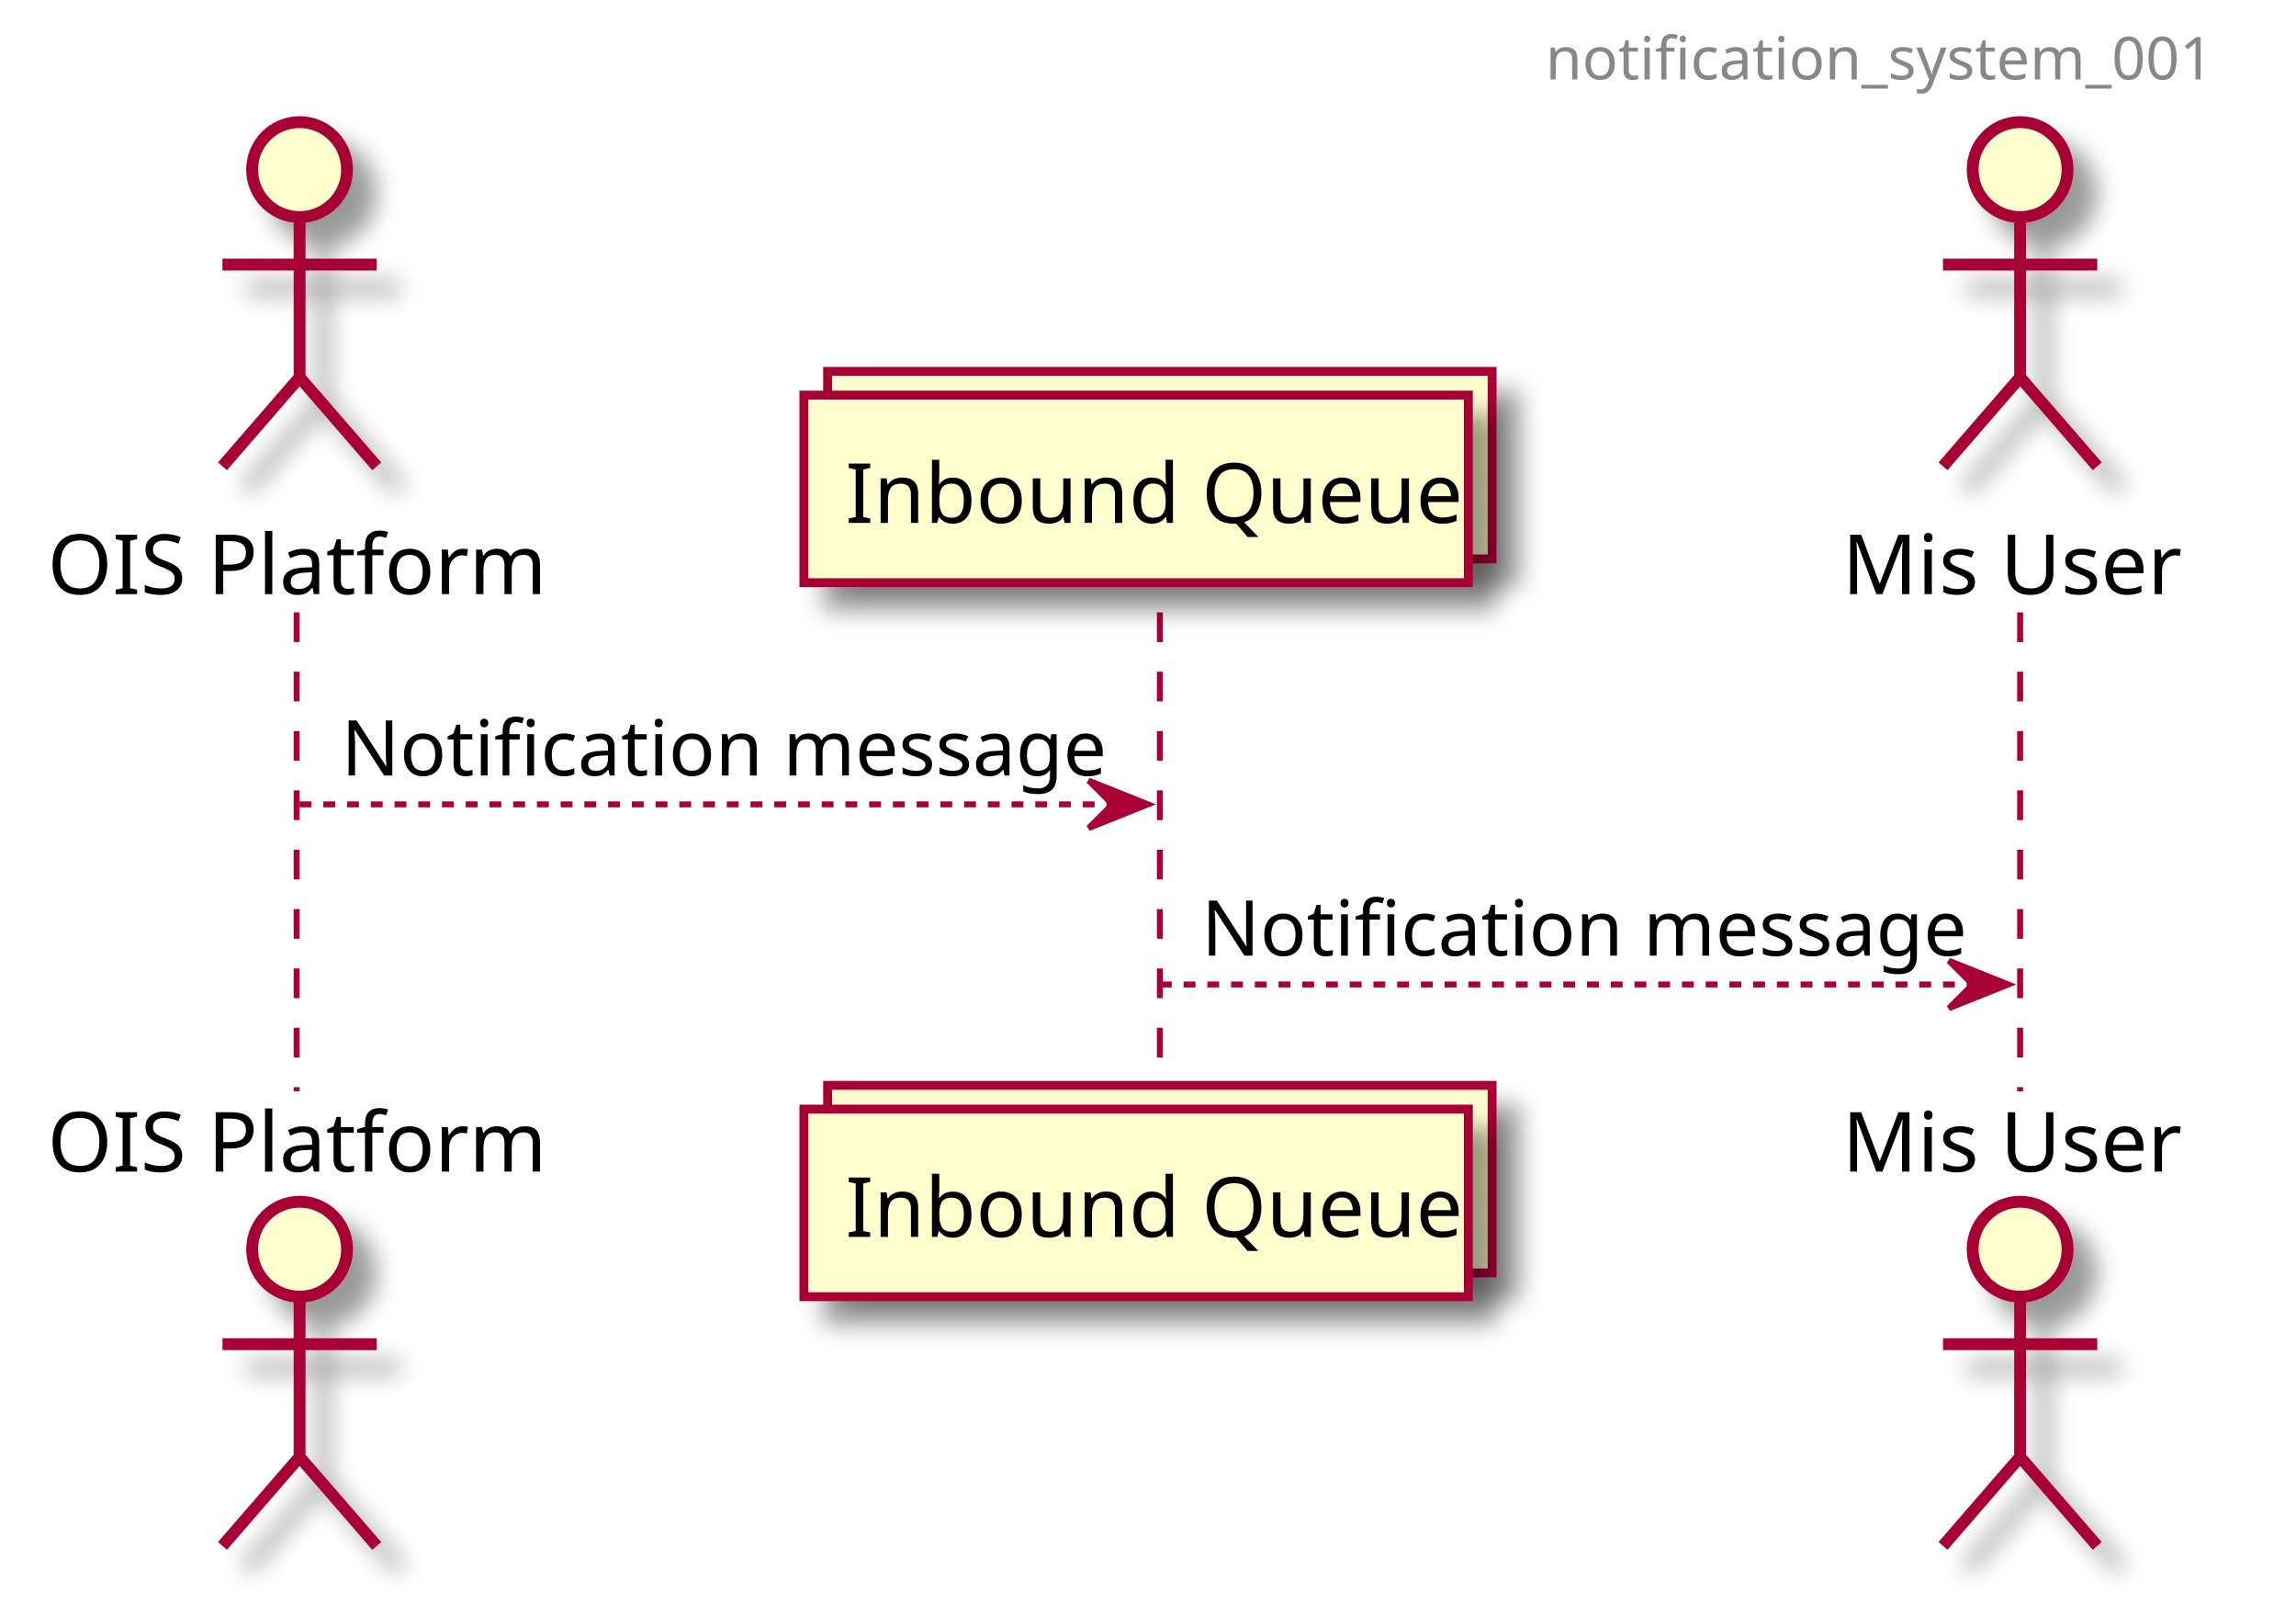
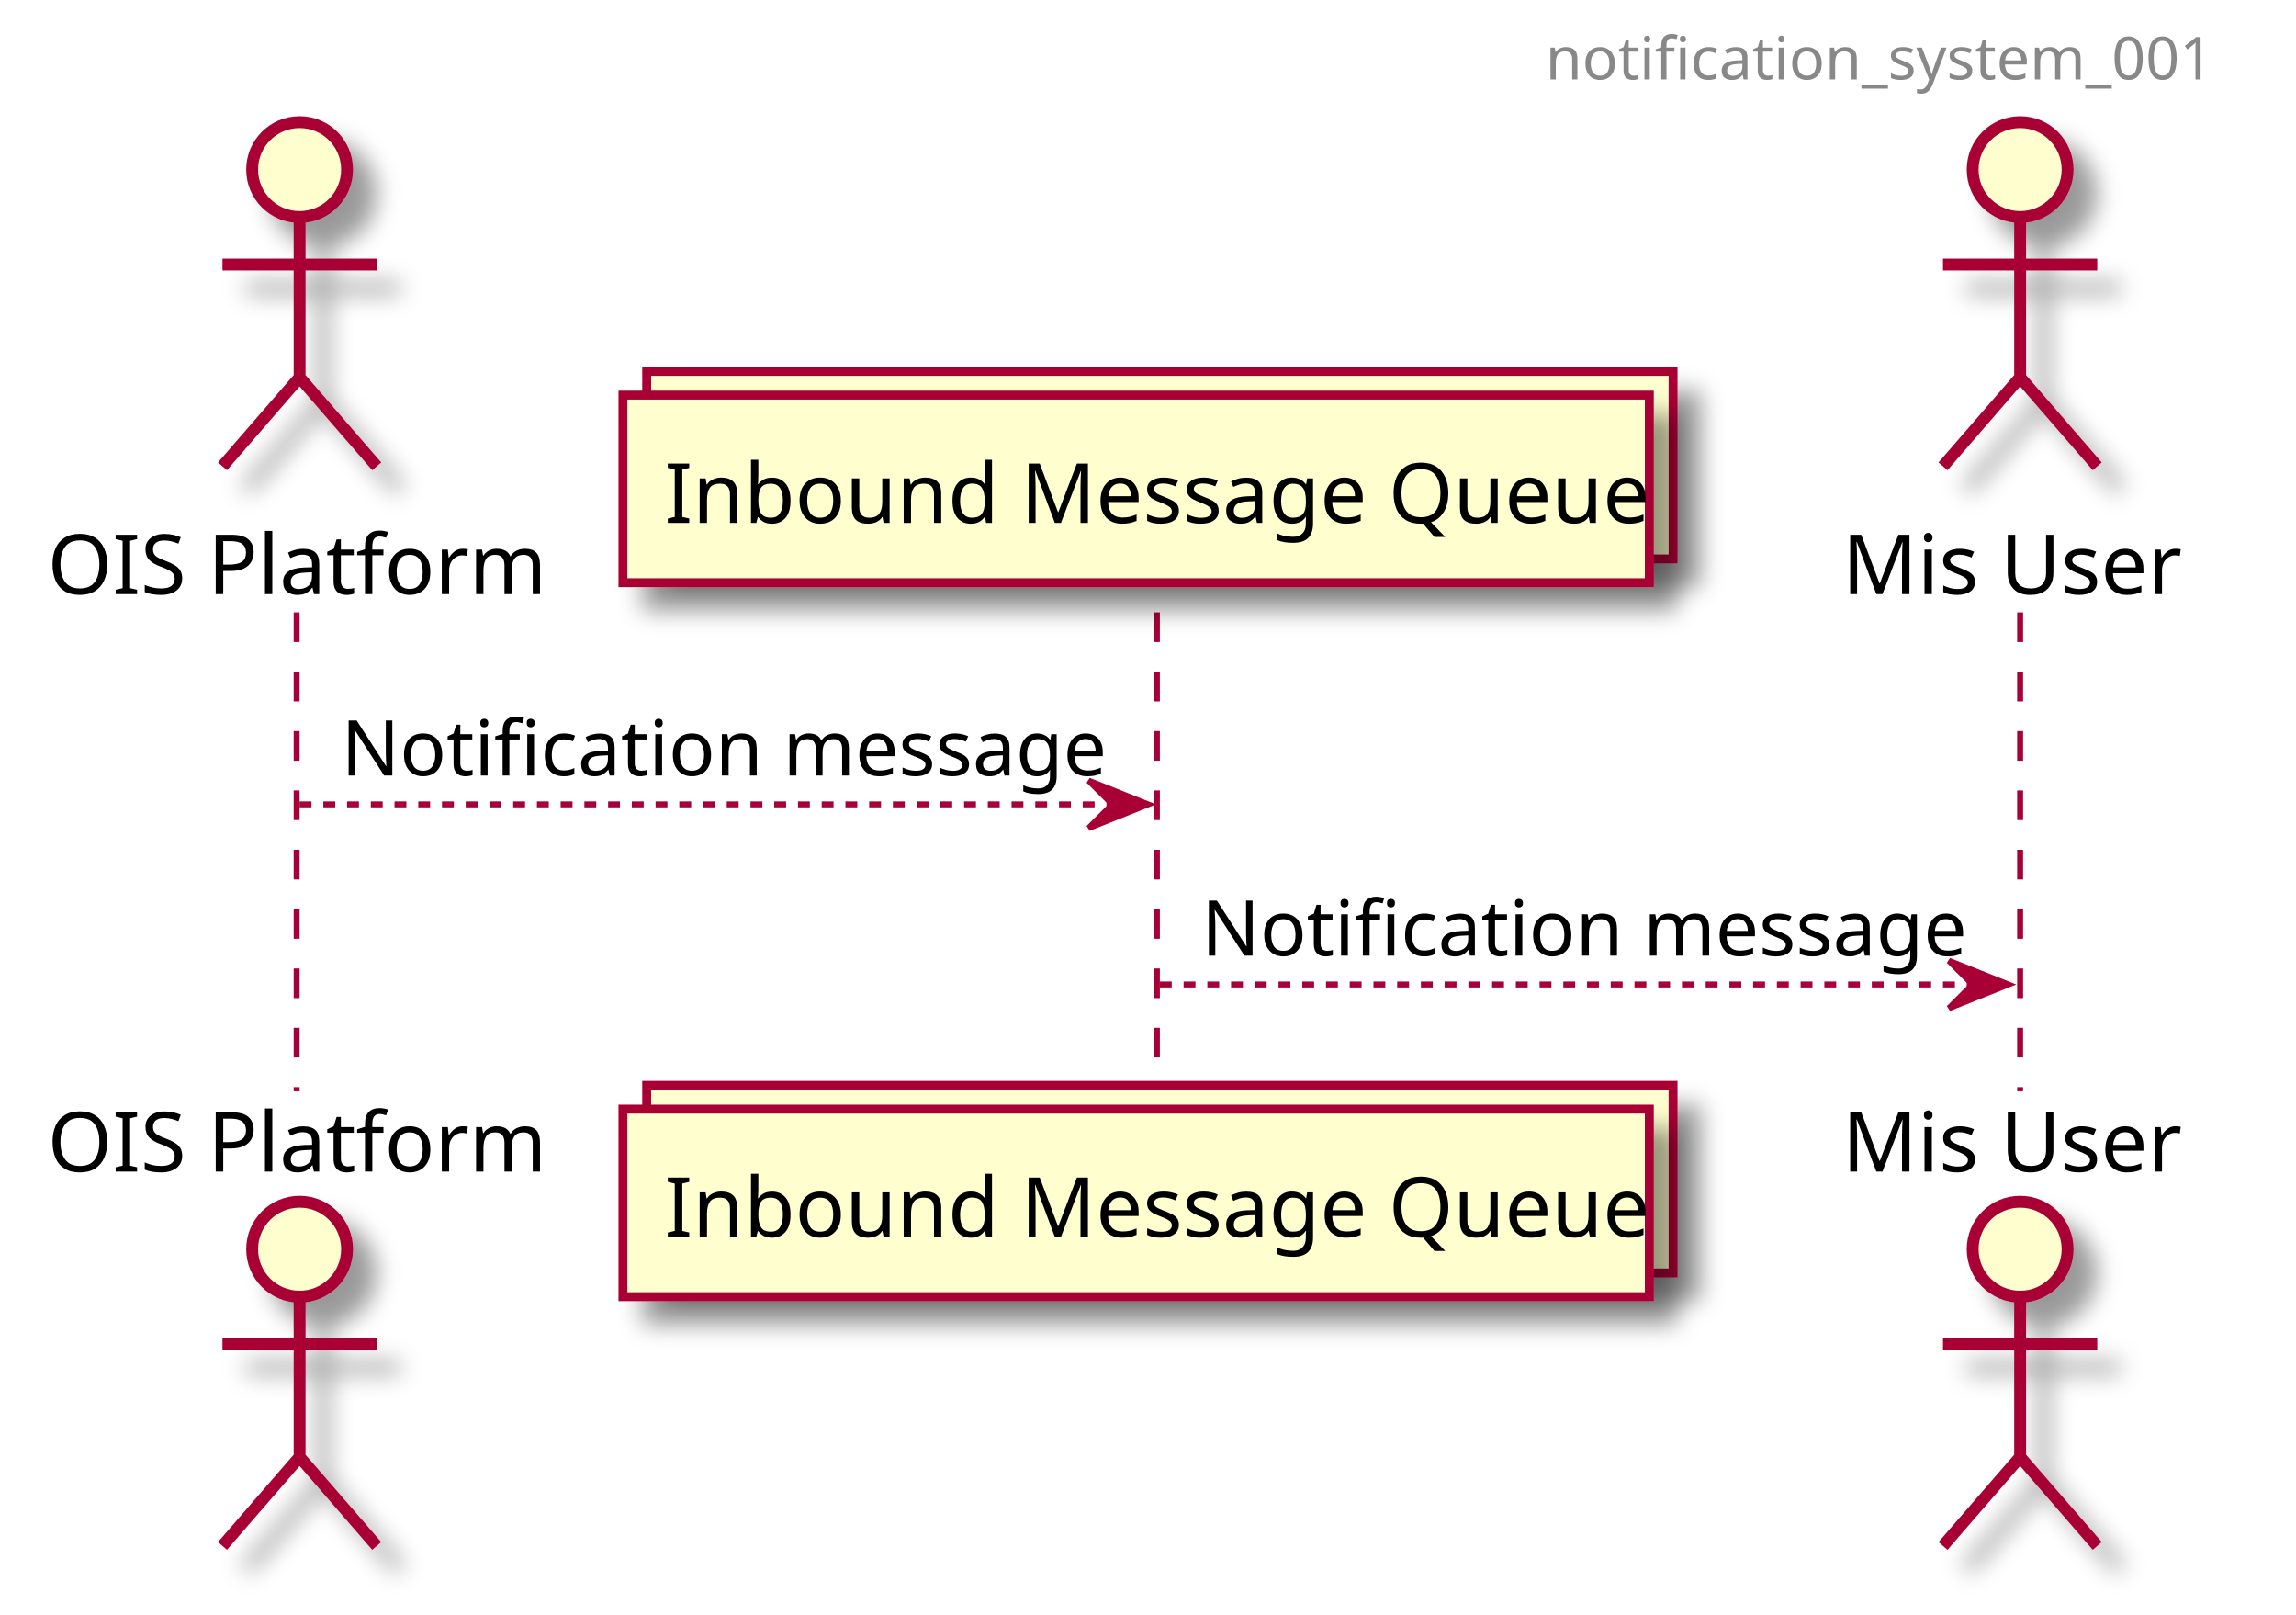
<svg xmlns="http://www.w3.org/2000/svg" contentScriptType="application/ecmascript" contentStyleType="text/css" height="272px" preserveAspectRatio="none" style="width:387px;height:272px;" version="1.1" viewBox="0 0 387 272" width="387px" zoomAndPan="magnify">
  <defs>
-     <filter height="300%" id="f1962swj3rdfvw" width="300%" x="-1" y="-1">
+     <filter height="300%" id="f51yaidfjdr77" width="300%" x="-1" y="-1">
      <feGaussianBlur result="blurOut" stdDeviation="2.0" />
      <feColorMatrix in="blurOut" result="blurOut2" type="matrix" values="0 0 0 0 0 0 0 0 0 0 0 0 0 0 0 0 0 0 .4 0" />
      <feOffset dx="4.0" dy="4.0" in="blurOut2" result="blurOut3" />
      <feBlend in="SourceGraphic" in2="blurOut3" mode="normal" />
    </filter>
  </defs>
  <g>
    <line style="stroke: #A80036; stroke-width: 1.0; stroke-dasharray: 5.0,5.0;" x1="50" x2="50" y1="103.188" y2="183.891" />
-     <line style="stroke: #A80036; stroke-width: 1.0; stroke-dasharray: 5.0,5.0;" x1="195.5" x2="195.5" y1="103.188" y2="183.891" />
+     <line style="stroke: #A80036; stroke-width: 1.0; stroke-dasharray: 5.0,5.0;" x1="195" x2="195" y1="103.188" y2="183.891" />
    <line style="stroke: #A80036; stroke-width: 1.0; stroke-dasharray: 5.0,5.0;" x1="340.5" x2="340.5" y1="103.188" y2="183.891" />
    <text fill="#000000" font-family="sans-serif" font-size="14" lengthAdjust="spacingAndGlyphs" textLength="79" x="8" y="100.111">OIS Platform</text>
-     <ellipse cx="50.5" cy="28.578" fill="#FEFECE" filter="url(#f1962swj3rdfvw)" rx="8" ry="8" style="stroke: #A80036; stroke-width: 2.0;" />
-     <path d="M50.5,36.578 L50.5,63.578 M37.5,44.578 L63.5,44.578 M50.5,63.578 L37.5,78.578 M50.5,63.578 L63.5,78.578 " fill="none" filter="url(#f1962swj3rdfvw)" style="stroke: #A80036; stroke-width: 2.0;" />
+     <ellipse cx="50.5" cy="28.578" fill="#FEFECE" filter="url(#f51yaidfjdr77)" rx="8" ry="8" style="stroke: #A80036; stroke-width: 2.0;" />
+     <path d="M50.5,36.578 L50.5,63.578 M37.5,44.578 L63.5,44.578 M50.5,63.578 L37.5,78.578 M50.5,63.578 L63.5,78.578 " fill="none" filter="url(#f51yaidfjdr77)" style="stroke: #A80036; stroke-width: 2.0;" />
    <text fill="#000000" font-family="sans-serif" font-size="14" lengthAdjust="spacingAndGlyphs" textLength="79" x="8" y="197.424">OIS Platform</text>
-     <ellipse cx="50.5" cy="210.5" fill="#FEFECE" filter="url(#f1962swj3rdfvw)" rx="8" ry="8" style="stroke: #A80036; stroke-width: 2.0;" />
-     <path d="M50.5,218.5 L50.5,245.5 M37.5,226.5 L63.5,226.5 M50.5,245.5 L37.5,260.5 M50.5,245.5 L63.5,260.5 " fill="none" filter="url(#f1962swj3rdfvw)" style="stroke: #A80036; stroke-width: 2.0;" />
-     <rect fill="#FEFECE" filter="url(#f1962swj3rdfvw)" height="31.609" style="stroke: #A80036; stroke-width: 1.5;" width="112" x="139.5" y="62.578" />
-     <rect fill="#FEFECE" filter="url(#f1962swj3rdfvw)" height="31.609" style="stroke: #A80036; stroke-width: 1.5;" width="112" x="135.5" y="66.578" />
-     <text fill="#000000" font-family="sans-serif" font-size="14" lengthAdjust="spacingAndGlyphs" textLength="98" x="142.5" y="88.111">Inbound Queue</text>
-     <rect fill="#FEFECE" filter="url(#f1962swj3rdfvw)" height="31.609" style="stroke: #A80036; stroke-width: 1.5;" width="112" x="139.5" y="182.891" />
-     <rect fill="#FEFECE" filter="url(#f1962swj3rdfvw)" height="31.609" style="stroke: #A80036; stroke-width: 1.5;" width="112" x="135.5" y="186.891" />
-     <text fill="#000000" font-family="sans-serif" font-size="14" lengthAdjust="spacingAndGlyphs" textLength="98" x="142.5" y="208.424">Inbound Queue</text>
+     <ellipse cx="50.5" cy="210.5" fill="#FEFECE" filter="url(#f51yaidfjdr77)" rx="8" ry="8" style="stroke: #A80036; stroke-width: 2.0;" />
+     <path d="M50.5,218.5 L50.5,245.5 M37.5,226.5 L63.5,226.5 M50.5,245.5 L37.5,260.5 M50.5,245.5 L63.5,260.5 " fill="none" filter="url(#f51yaidfjdr77)" style="stroke: #A80036; stroke-width: 2.0;" />
+     <rect fill="#FEFECE" filter="url(#f51yaidfjdr77)" height="31.609" style="stroke: #A80036; stroke-width: 1.5;" width="173" x="109" y="62.578" />
+     <rect fill="#FEFECE" filter="url(#f51yaidfjdr77)" height="31.609" style="stroke: #A80036; stroke-width: 1.5;" width="173" x="105" y="66.578" />
+     <text fill="#000000" font-family="sans-serif" font-size="14" lengthAdjust="spacingAndGlyphs" textLength="159" x="112" y="88.111">Inbound Message Queue</text>
+     <rect fill="#FEFECE" filter="url(#f51yaidfjdr77)" height="31.609" style="stroke: #A80036; stroke-width: 1.5;" width="173" x="109" y="182.891" />
+     <rect fill="#FEFECE" filter="url(#f51yaidfjdr77)" height="31.609" style="stroke: #A80036; stroke-width: 1.5;" width="173" x="105" y="186.891" />
+     <text fill="#000000" font-family="sans-serif" font-size="14" lengthAdjust="spacingAndGlyphs" textLength="159" x="112" y="208.424">Inbound Message Queue</text>
    <text fill="#000000" font-family="sans-serif" font-size="14" lengthAdjust="spacingAndGlyphs" textLength="54" x="310.5" y="100.111">Mis User</text>
-     <ellipse cx="340.5" cy="28.578" fill="#FEFECE" filter="url(#f1962swj3rdfvw)" rx="8" ry="8" style="stroke: #A80036; stroke-width: 2.0;" />
-     <path d="M340.5,36.578 L340.5,63.578 M327.5,44.578 L353.5,44.578 M340.5,63.578 L327.5,78.578 M340.5,63.578 L353.5,78.578 " fill="none" filter="url(#f1962swj3rdfvw)" style="stroke: #A80036; stroke-width: 2.0;" />
+     <ellipse cx="340.5" cy="28.578" fill="#FEFECE" filter="url(#f51yaidfjdr77)" rx="8" ry="8" style="stroke: #A80036; stroke-width: 2.0;" />
+     <path d="M340.5,36.578 L340.5,63.578 M327.5,44.578 L353.5,44.578 M340.5,63.578 L327.5,78.578 M340.5,63.578 L353.5,78.578 " fill="none" filter="url(#f51yaidfjdr77)" style="stroke: #A80036; stroke-width: 2.0;" />
    <text fill="#000000" font-family="sans-serif" font-size="14" lengthAdjust="spacingAndGlyphs" textLength="54" x="310.5" y="197.424">Mis User</text>
-     <ellipse cx="340.5" cy="210.5" fill="#FEFECE" filter="url(#f1962swj3rdfvw)" rx="8" ry="8" style="stroke: #A80036; stroke-width: 2.0;" />
-     <path d="M340.5,218.5 L340.5,245.5 M327.5,226.5 L353.5,226.5 M340.5,245.5 L327.5,260.5 M340.5,245.5 L353.5,260.5 " fill="none" filter="url(#f1962swj3rdfvw)" style="stroke: #A80036; stroke-width: 2.0;" />
+     <ellipse cx="340.5" cy="210.5" fill="#FEFECE" filter="url(#f51yaidfjdr77)" rx="8" ry="8" style="stroke: #A80036; stroke-width: 2.0;" />
+     <path d="M340.5,218.5 L340.5,245.5 M327.5,226.5 L353.5,226.5 M340.5,245.5 L327.5,260.5 M340.5,245.5 L353.5,260.5 " fill="none" filter="url(#f51yaidfjdr77)" style="stroke: #A80036; stroke-width: 2.0;" />
    <polygon fill="#A80036" points="183.5,131.539,193.5,135.539,183.5,139.539,187.5,135.539" style="stroke: #A80036; stroke-width: 1.0;" />
    <line style="stroke: #A80036; stroke-width: 1.0; stroke-dasharray: 2.0,2.0;" x1="50.5" x2="189.5" y1="135.539" y2="135.539" />
    <text fill="#000000" font-family="sans-serif" font-size="13" lengthAdjust="spacingAndGlyphs" textLength="121" x="57.5" y="130.683">Notification message</text>
    <polygon fill="#A80036" points="328.5,161.891,338.5,165.891,328.5,169.891,332.5,165.891" style="stroke: #A80036; stroke-width: 1.0;" />
    <line style="stroke: #A80036; stroke-width: 1.0; stroke-dasharray: 2.0,2.0;" x1="195.5" x2="334.5" y1="165.891" y2="165.891" />
    <text fill="#000000" font-family="sans-serif" font-size="13" lengthAdjust="spacingAndGlyphs" textLength="121" x="202.5" y="161.034">Notification message</text>
    <text fill="#888888" font-family="sans-serif" font-size="10" lengthAdjust="spacingAndGlyphs" textLength="115" x="260.5" y="13.381">notification_system_001</text>
  </g>
</svg>
